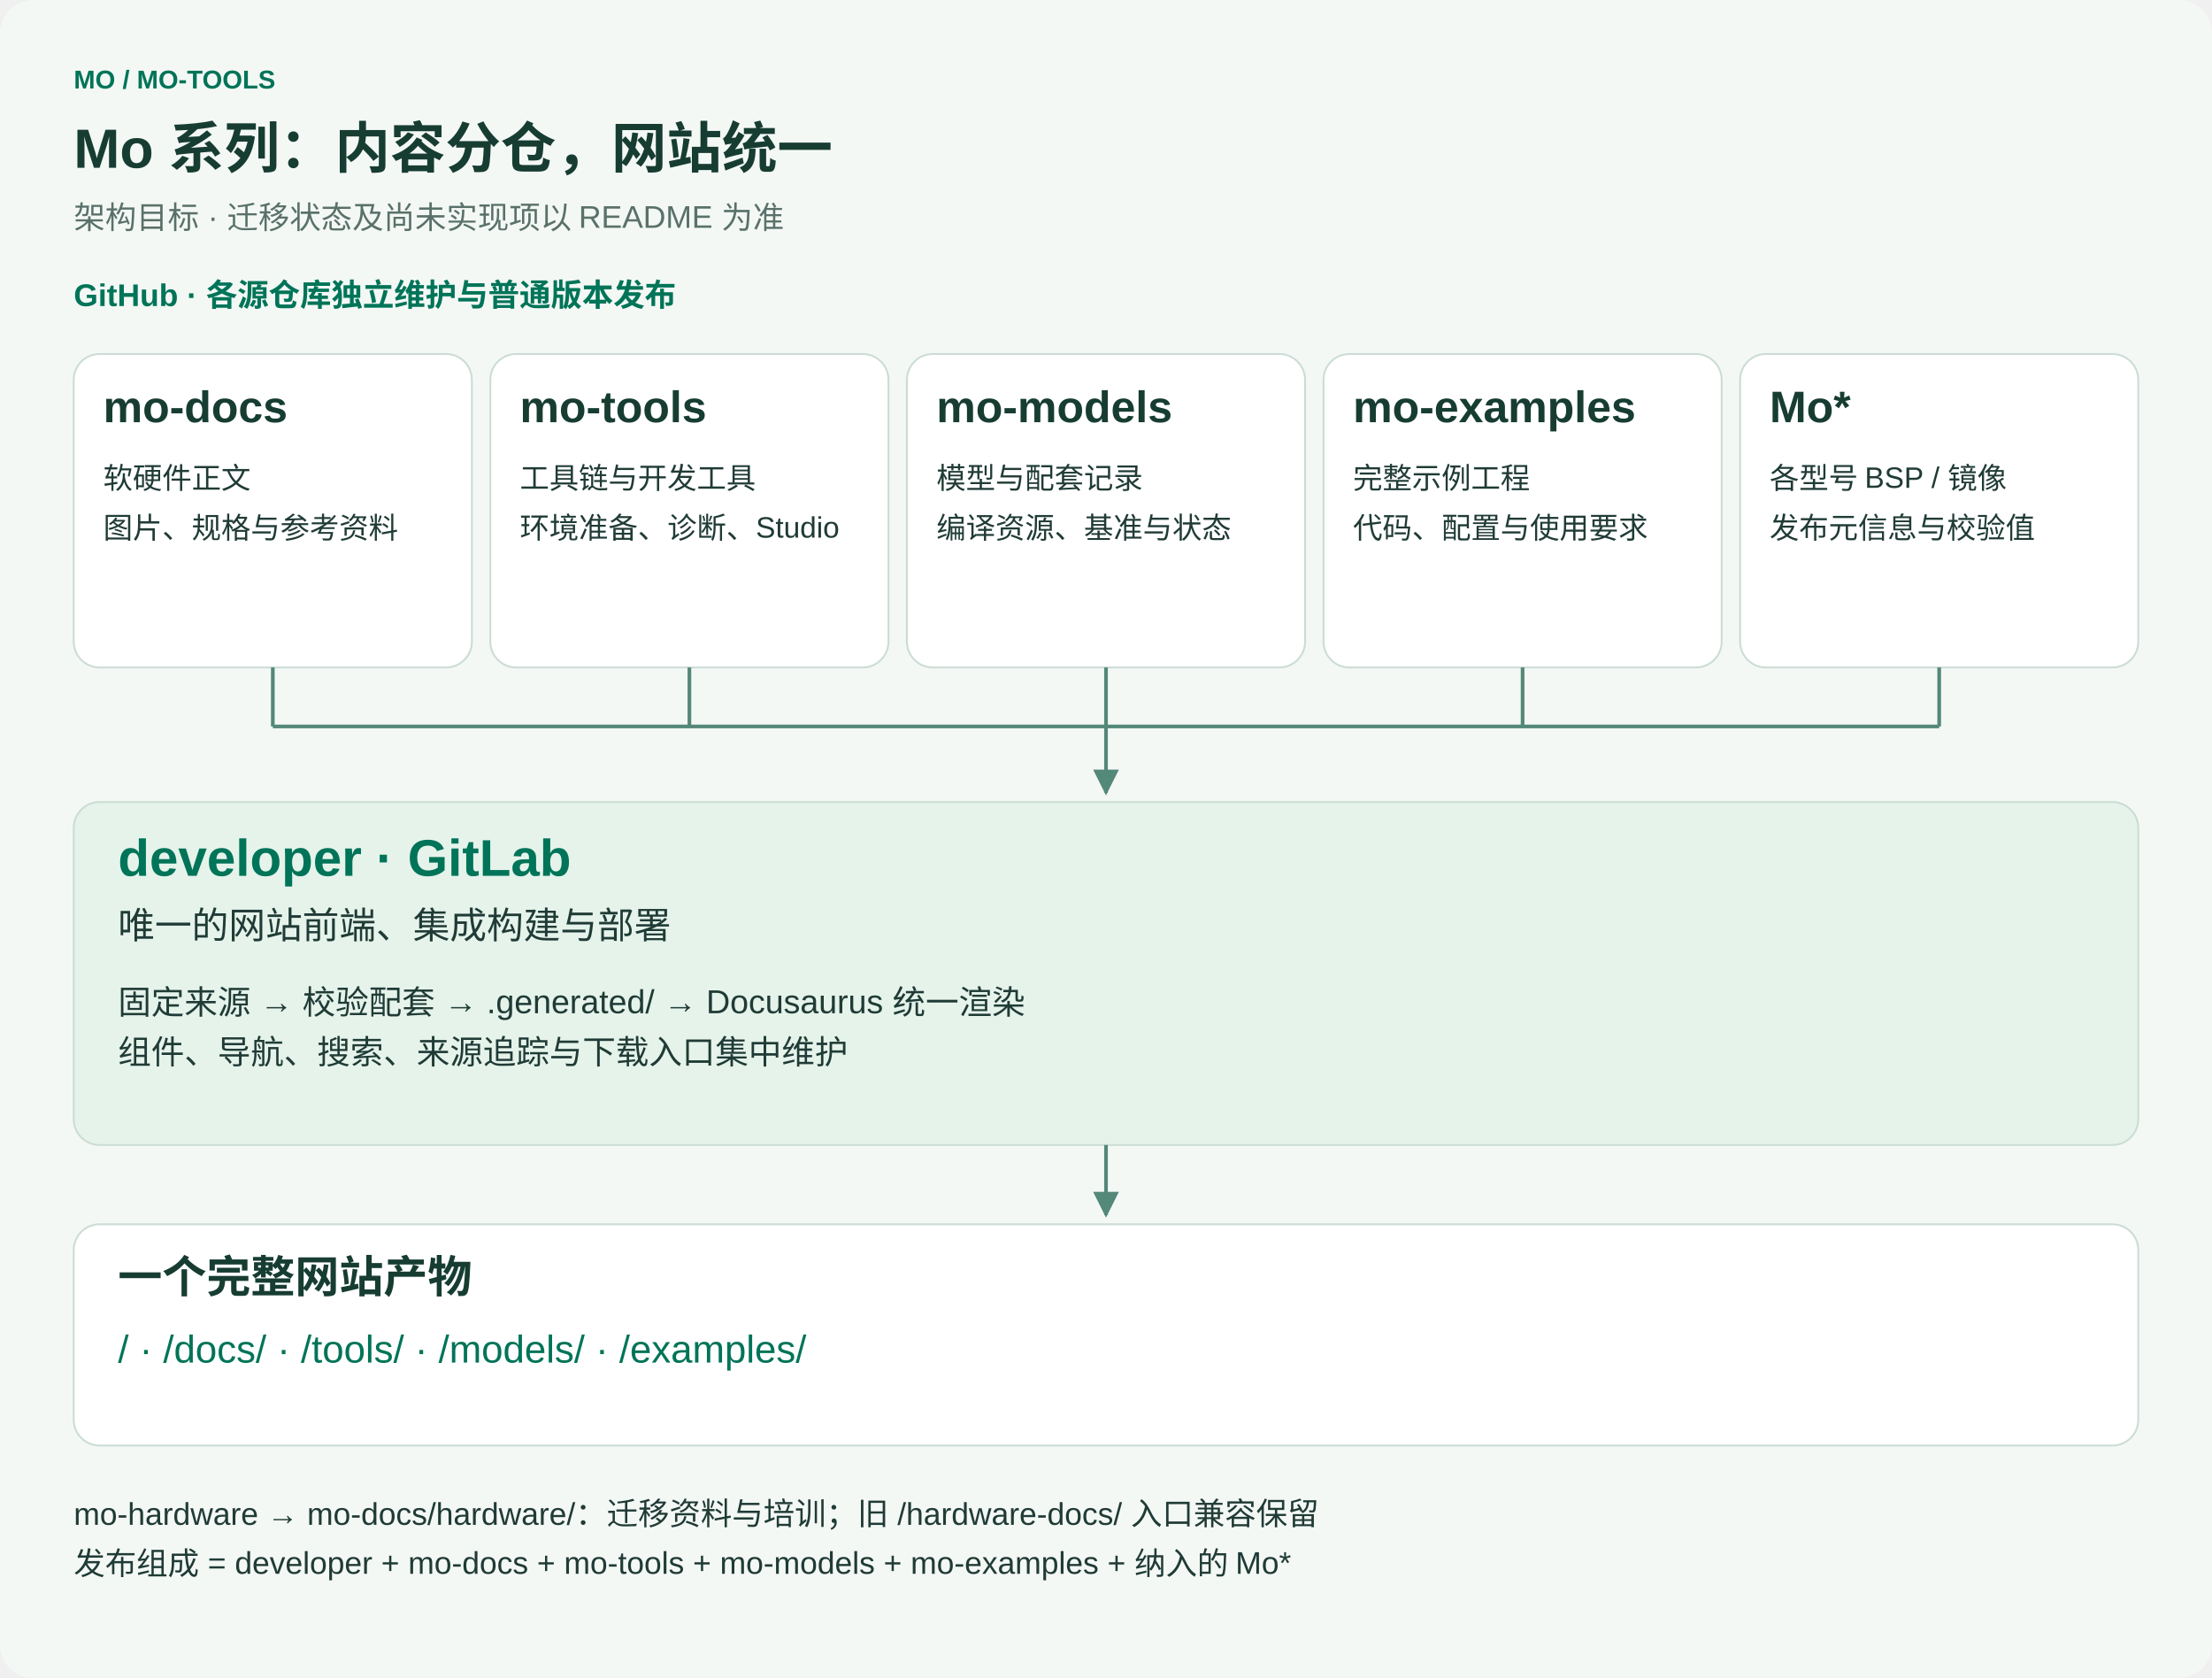
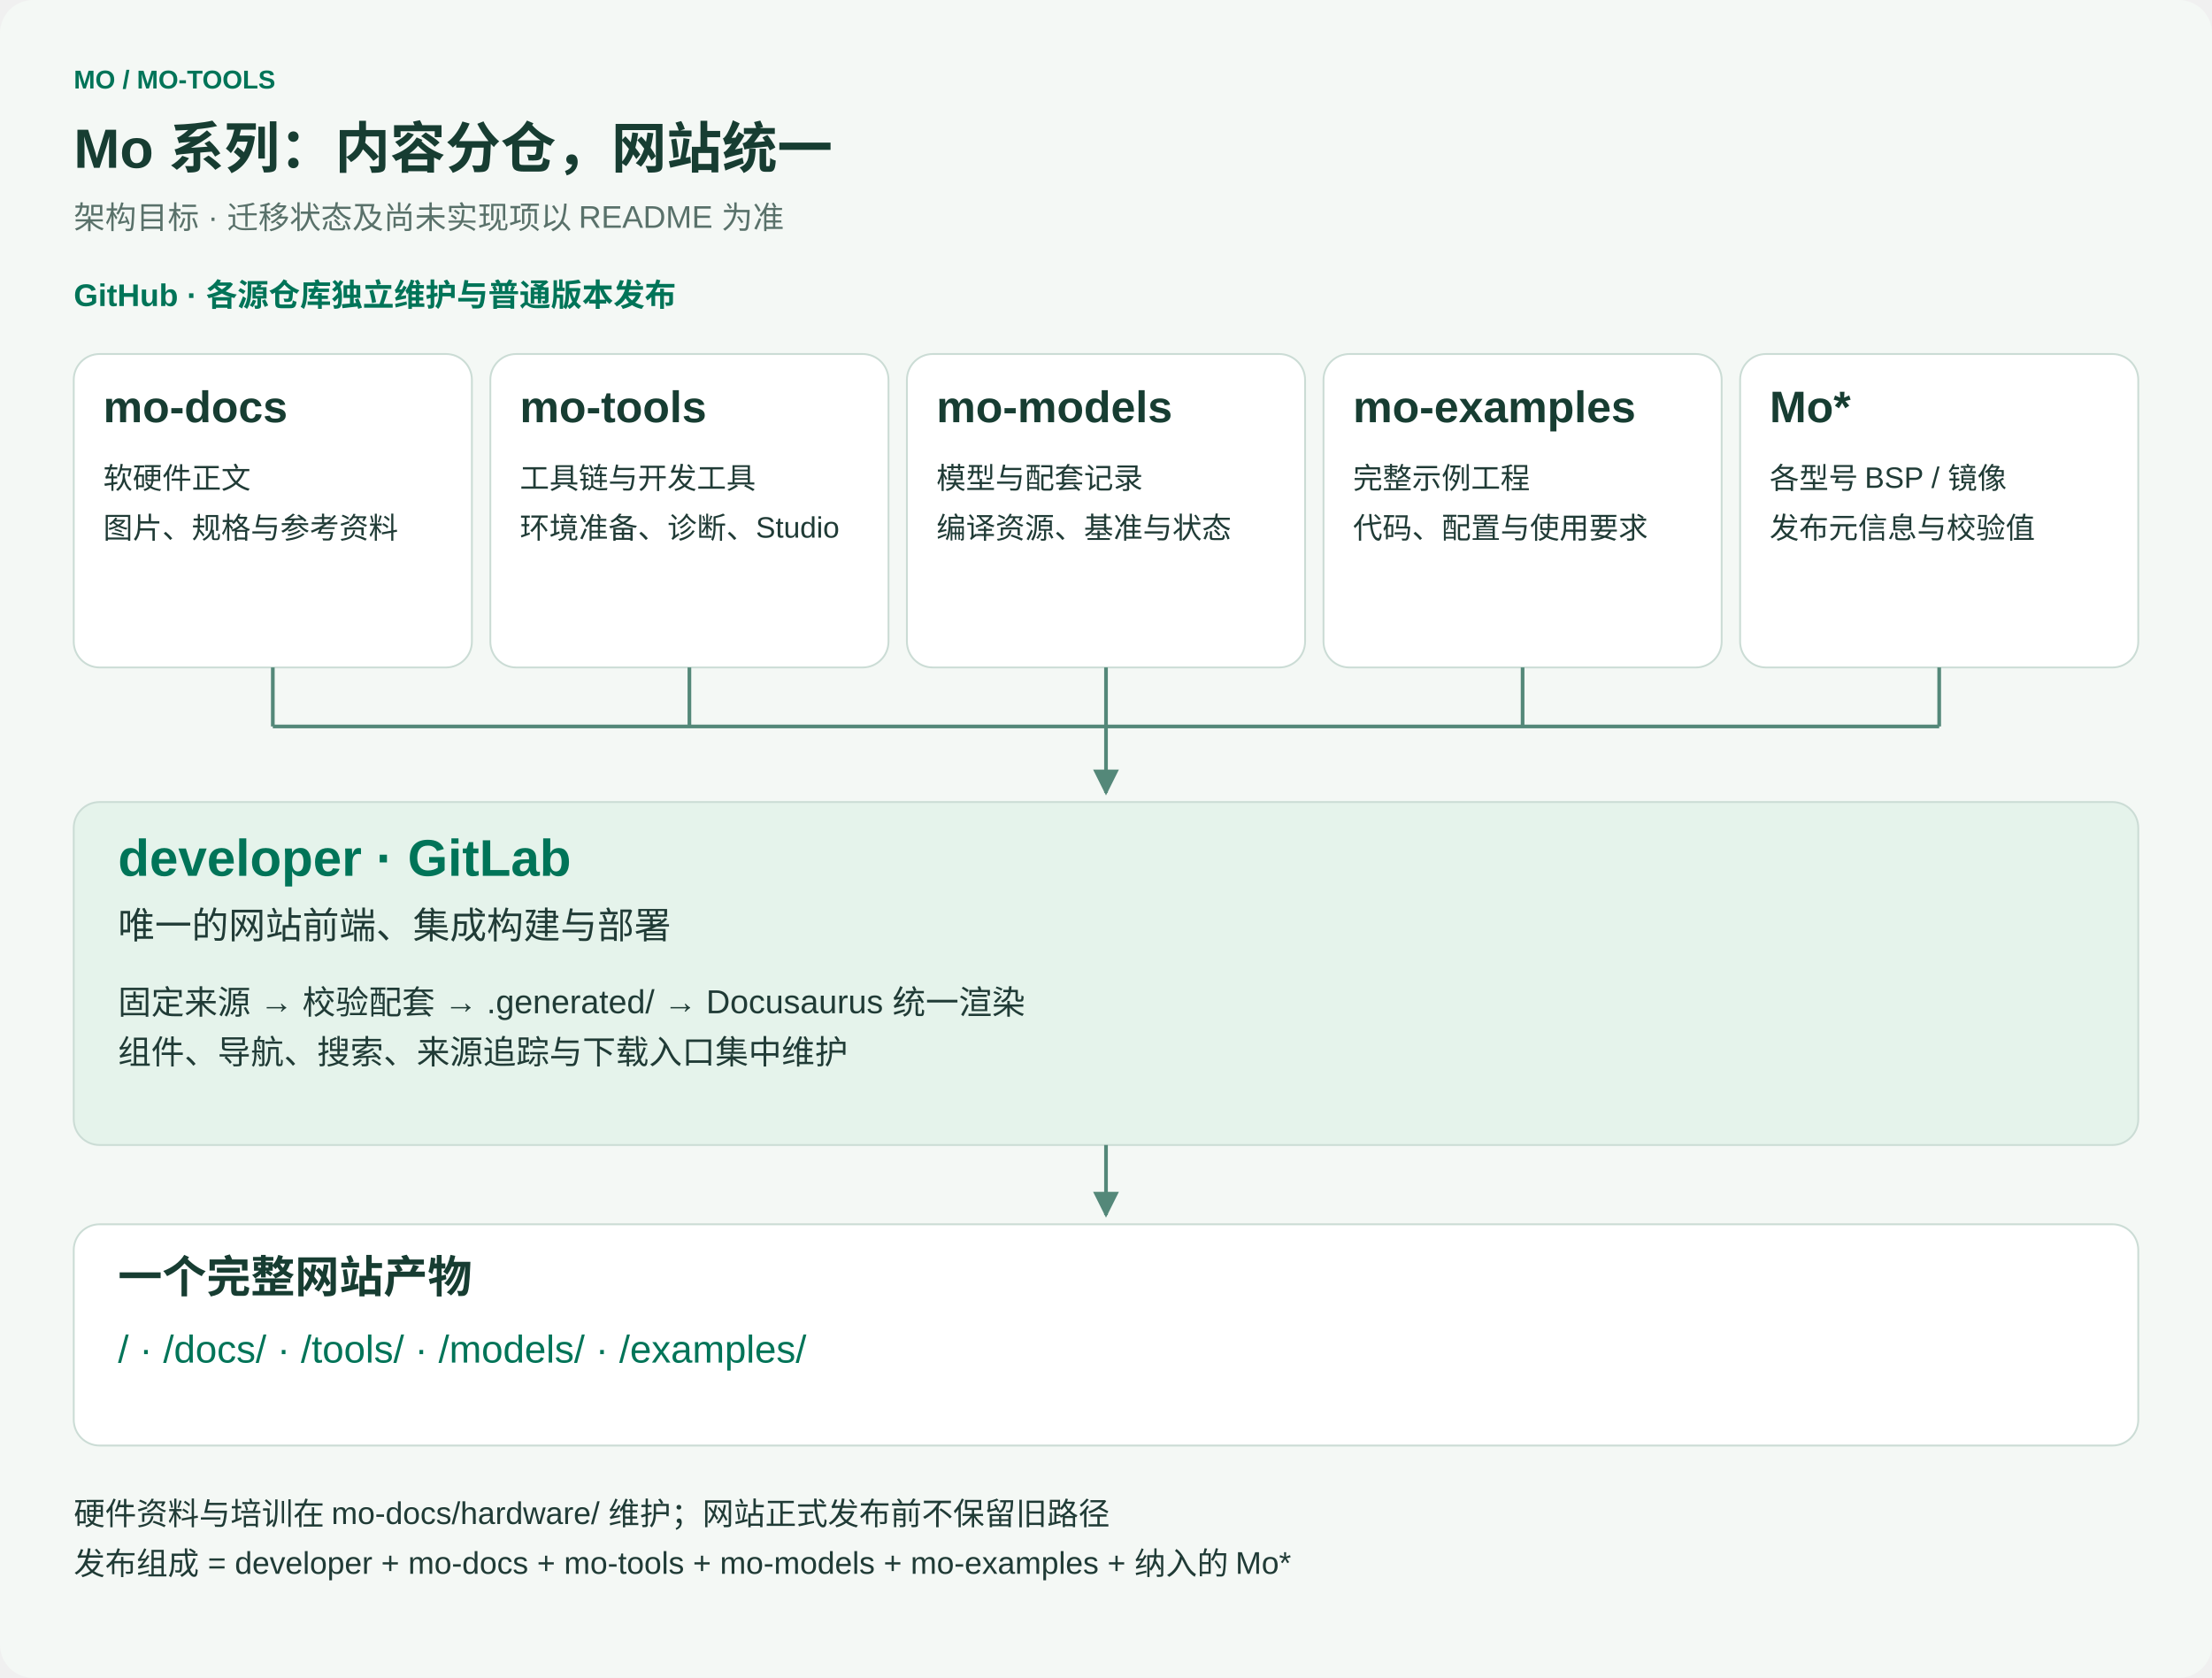
<svg xmlns="http://www.w3.org/2000/svg" viewBox="0 0 1200 910" role="img" aria-labelledby="title desc">
  <defs>
    <marker id="arrow" viewBox="0 0 10 10" refX="9" refY="5" markerWidth="7" markerHeight="7" orient="auto">
      <path d="M0 0 10 5 0 10z" fill="#548879" />
    </marker>
  </defs>
  <rect width="1200" height="910" rx="18" fill="#f4f8f5" />
  <g font-family="Arial, Noto Sans CJK SC, Microsoft YaHei, sans-serif">
    <text x="40" y="48" font-size="14" fill="#007458" font-weight="700">MO / MO-TOOLS</text>
    <text x="40" y="91" font-size="30" fill="#173d32" font-weight="700">Mo 系列：内容分仓，网站统一</text>
    <text x="40" y="124" font-size="17" fill="#59716a" font-weight="400">架构目标 · 迁移状态及尚未实现项以 README 为准</text>
    <text x="40" y="166" font-size="17" fill="#007458" font-weight="700">GitHub · 各源仓库独立维护与普通版本发布</text>
    <rect x="40" y="192" width="216" height="170" rx="14" fill="#fff" stroke="#cbdcd5" />
    <text x="56" y="229" font-size="24" fill="#173d32" font-weight="700">mo-docs</text>
    <text x="56" y="265" font-size="16" fill="#203b36" font-weight="400">软硬件正文</text>
    <text x="56" y="292" font-size="16" fill="#203b36" font-weight="400">图片、规格与参考资料</text>
    <path d="M148 362V394" fill="none" stroke="#548879" stroke-width="2" />
    <rect x="266" y="192" width="216" height="170" rx="14" fill="#fff" stroke="#cbdcd5" />
    <text x="282" y="229" font-size="24" fill="#173d32" font-weight="700">mo-tools</text>
    <text x="282" y="265" font-size="16" fill="#203b36" font-weight="400">工具链与开发工具</text>
    <text x="282" y="292" font-size="16" fill="#203b36" font-weight="400">环境准备、诊断、Studio</text>
    <path d="M374 362V394" fill="none" stroke="#548879" stroke-width="2" />
    <rect x="492" y="192" width="216" height="170" rx="14" fill="#fff" stroke="#cbdcd5" />
    <text x="508" y="229" font-size="24" fill="#173d32" font-weight="700">mo-models</text>
    <text x="508" y="265" font-size="16" fill="#203b36" font-weight="400">模型与配套记录</text>
    <text x="508" y="292" font-size="16" fill="#203b36" font-weight="400">编译资源、基准与状态</text>
    <path d="M600 362V394" fill="none" stroke="#548879" stroke-width="2" />
    <rect x="718" y="192" width="216" height="170" rx="14" fill="#fff" stroke="#cbdcd5" />
    <text x="734" y="229" font-size="24" fill="#173d32" font-weight="700">mo-examples</text>
    <text x="734" y="265" font-size="16" fill="#203b36" font-weight="400">完整示例工程</text>
    <text x="734" y="292" font-size="16" fill="#203b36" font-weight="400">代码、配置与使用要求</text>
    <path d="M826 362V394" fill="none" stroke="#548879" stroke-width="2" />
    <rect x="944" y="192" width="216" height="170" rx="14" fill="#fff" stroke="#cbdcd5" />
    <text x="960" y="229" font-size="24" fill="#173d32" font-weight="700">Mo*</text>
    <text x="960" y="265" font-size="16" fill="#203b36" font-weight="400">各型号 BSP / 镜像</text>
    <text x="960" y="292" font-size="16" fill="#203b36" font-weight="400">发布元信息与校验值</text>
    <path d="M1052 362V394" fill="none" stroke="#548879" stroke-width="2" />
    <path d="M148 394H1052" fill="none" stroke="#548879" stroke-width="2" />
    <path d="M600 394V430" fill="none" stroke="#548879" stroke-width="2" marker-end="url(#arrow)" />
    <rect x="40" y="435" width="1120" height="186" rx="14" fill="#e5f3eb" stroke="#cbdcd5" />
    <text x="64" y="475" font-size="28" fill="#007458" font-weight="700">developer · GitLab</text>
    <text x="64" y="509" font-size="20" fill="#203b36" font-weight="400">唯一的网站前端、集成构建与部署</text>
    <text x="64" y="550" font-size="18" fill="#203b36" font-weight="400">固定来源 → 校验配套 → .generated/ → Docusaurus 统一渲染</text>
    <text x="64" y="577" font-size="18" fill="#203b36" font-weight="400">组件、导航、搜索、来源追踪与下载入口集中维护</text>
    <path d="M600 621V659" fill="none" stroke="#548879" stroke-width="2" marker-end="url(#arrow)" />
    <rect x="40" y="664" width="1120" height="120" rx="14" fill="#fff" stroke="#cbdcd5" />
    <text x="64" y="701" font-size="24" fill="#173d32" font-weight="700">一个完整网站产物</text>
    <text x="64" y="739" font-size="21" fill="#007458" font-weight="400">/  ·  /docs/  ·  /tools/  ·  /models/  ·  /examples/</text>
-     <text x="40" y="827" font-size="17" fill="#203b36" font-weight="400">mo-hardware → mo-docs/hardware/：迁移资料与培训；旧 /hardware-docs/ 入口兼容保留</text>
+     <text x="40" y="827" font-size="17" fill="#203b36" font-weight="400">硬件资料与培训在 mo-docs/hardware/ 维护；网站正式发布前不保留旧路径</text>
    <text x="40" y="854" font-size="17" fill="#203b36" font-weight="400">发布组成 = developer + mo-docs + mo-tools + mo-models + mo-examples + 纳入的 Mo*</text>
  </g>
</svg>
